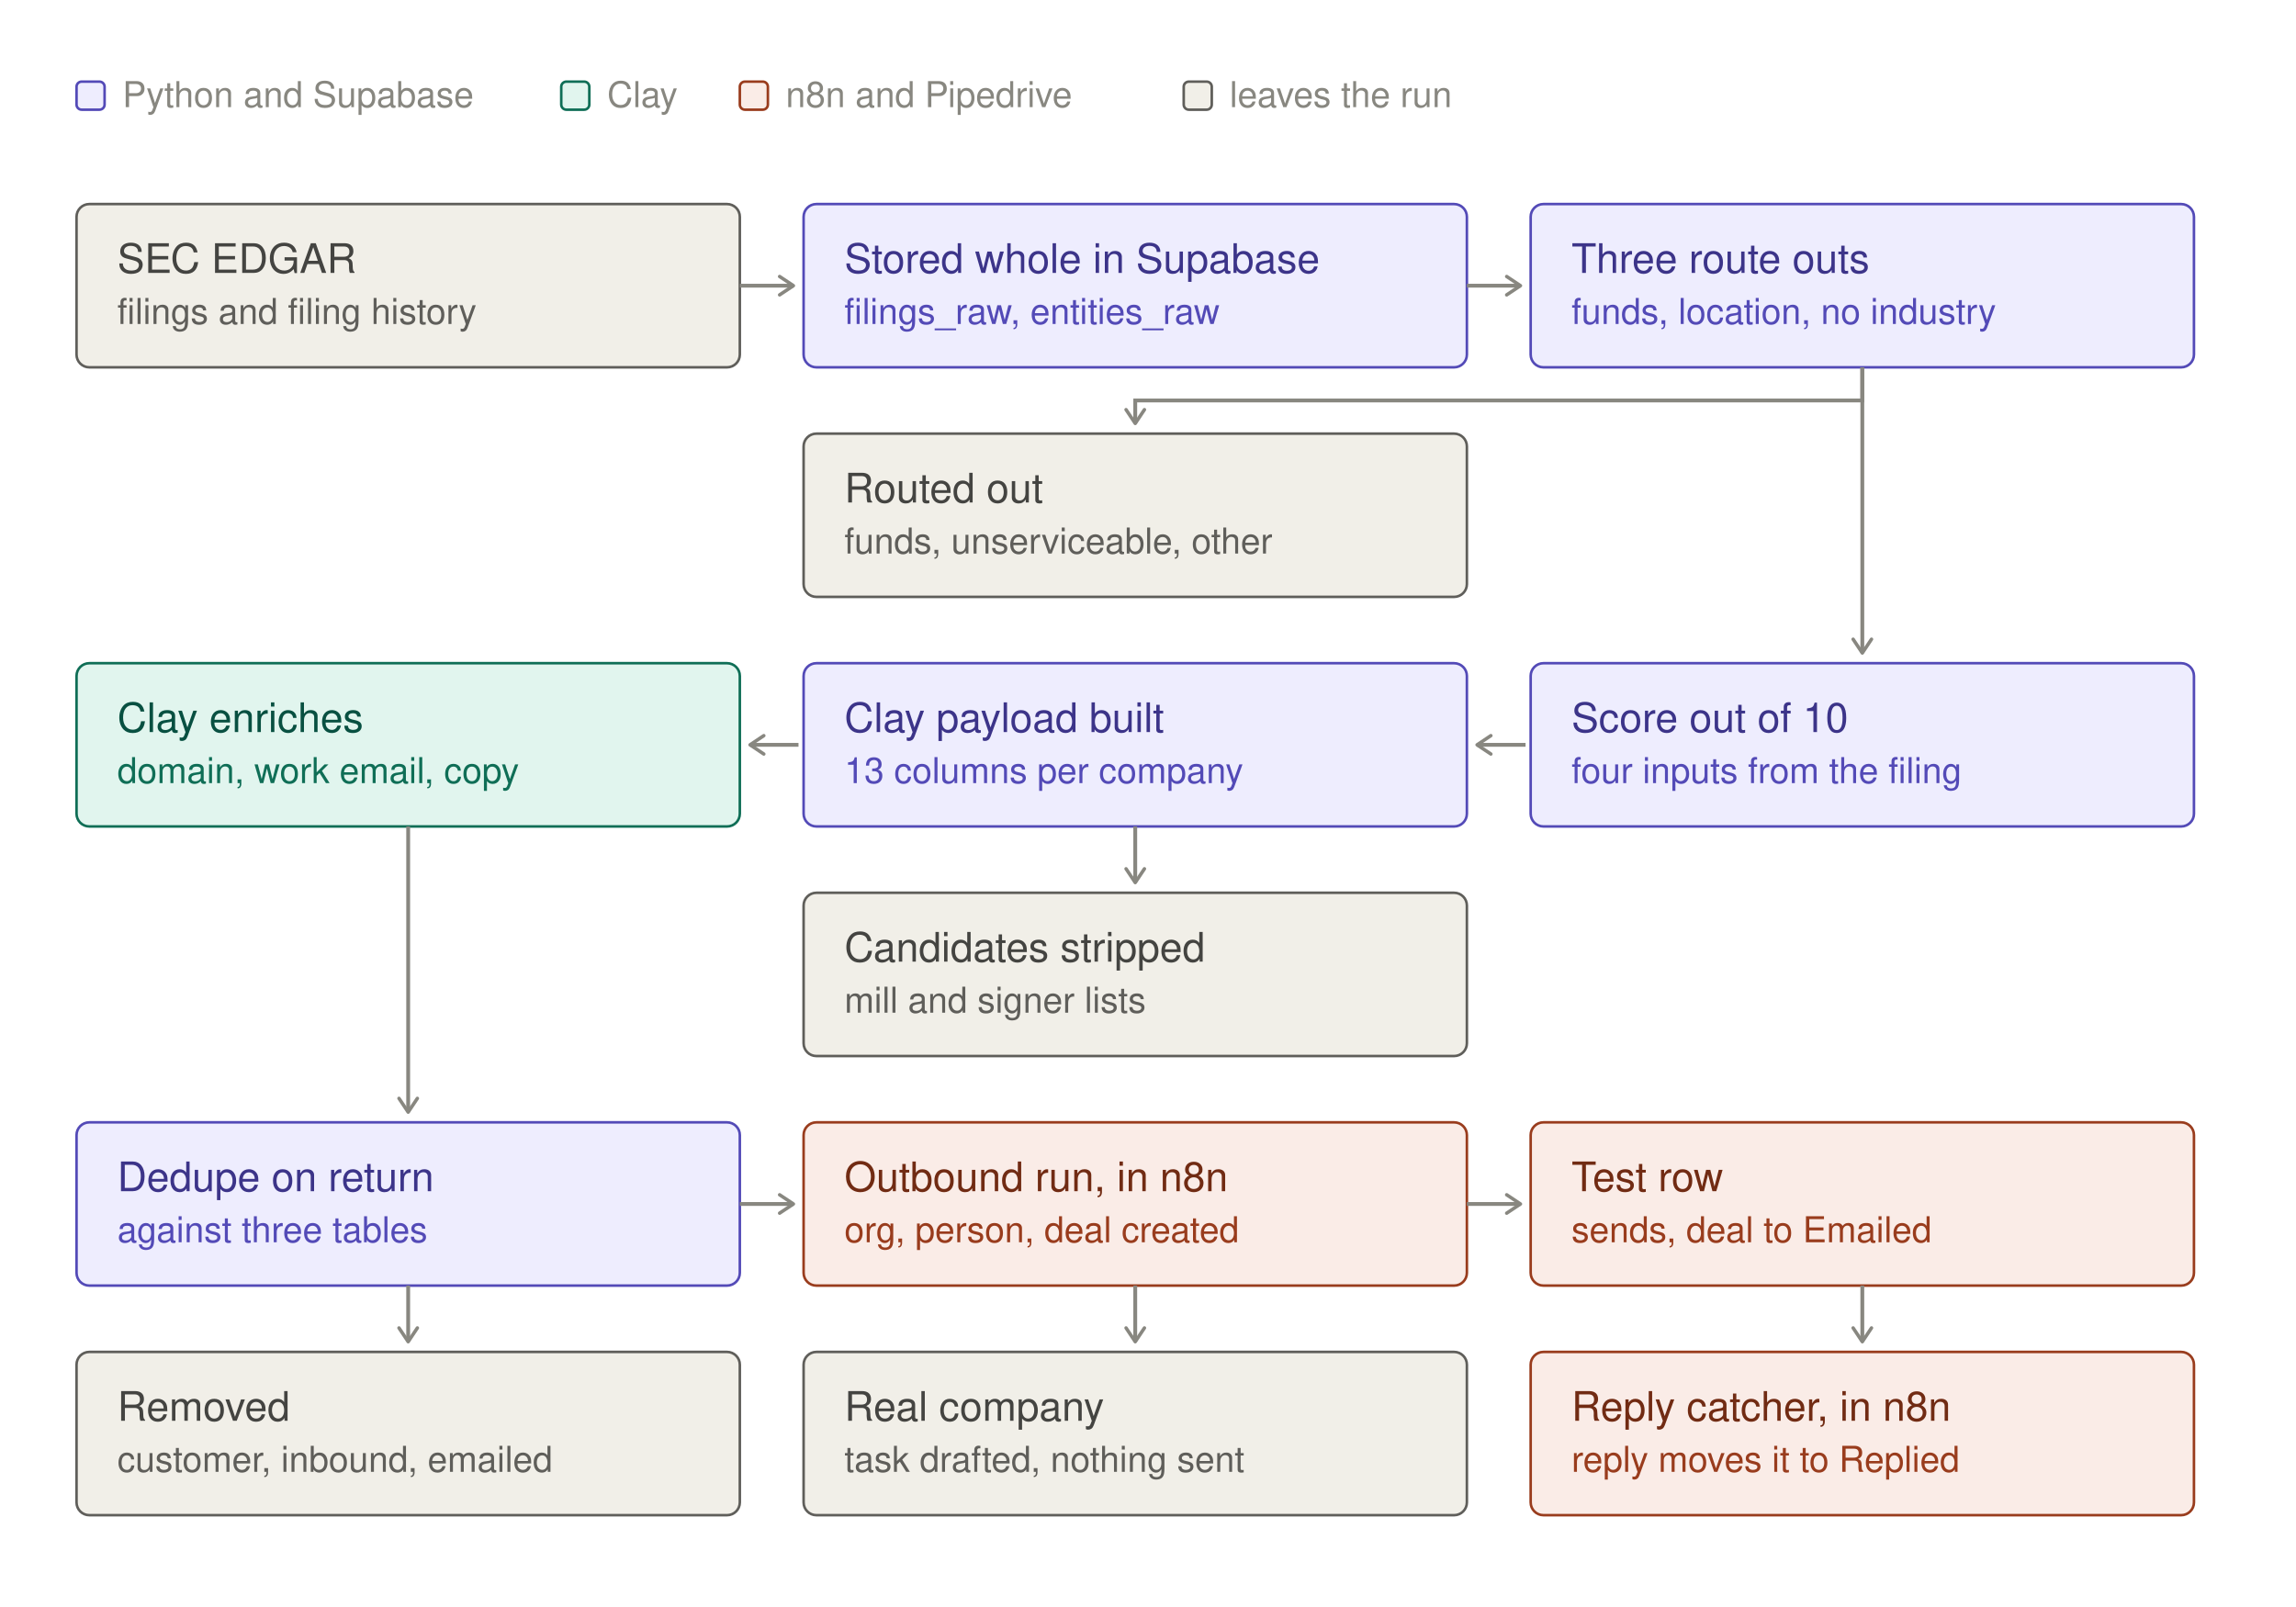
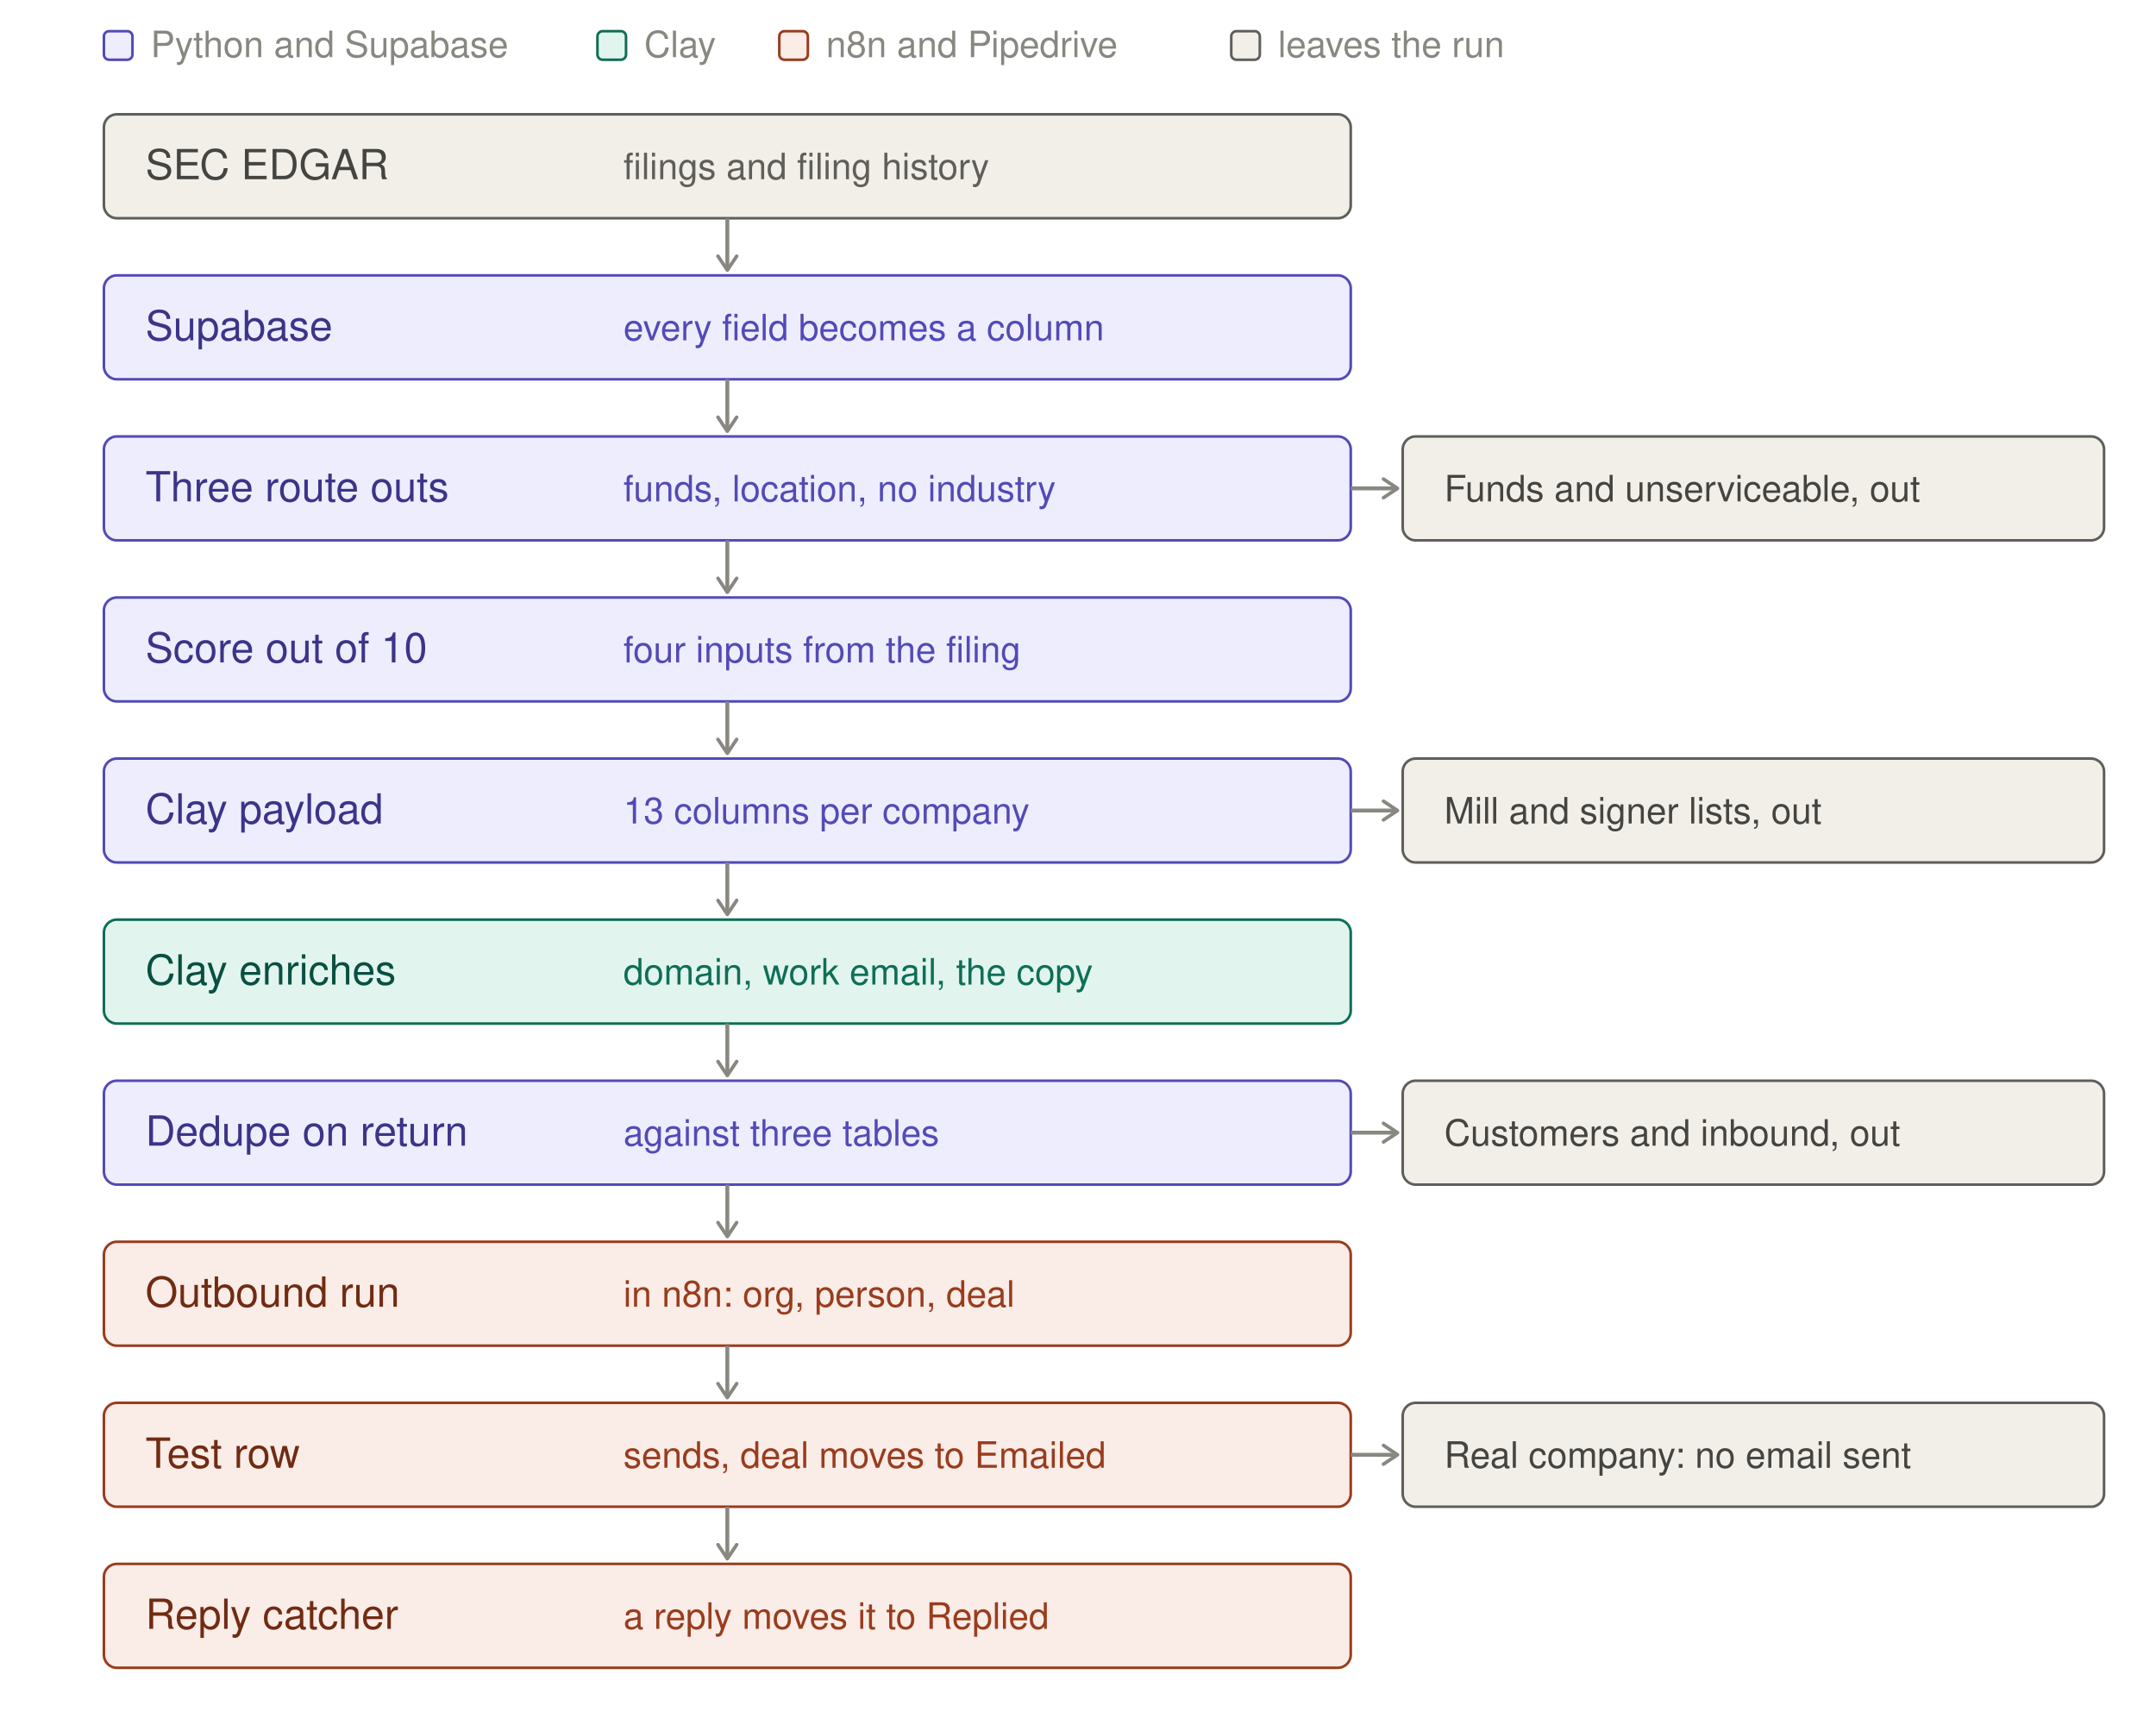
- <svg xmlns="http://www.w3.org/2000/svg" width="900" height="630" viewBox="0 0 900 630" role="img" aria-label="Form D outbound pipeline">
+ <svg xmlns="http://www.w3.org/2000/svg" width="830" height="666" viewBox="0 0 830 666" role="img" aria-label="Form D outbound pipeline">
  <defs>
    <marker id="a" viewBox="0 0 10 10" refX="8" refY="5" markerWidth="6" markerHeight="6" orient="auto-start-reverse">
      <path d="M2 1L8 5L2 9" fill="none" stroke="#888780" stroke-width="1.5" stroke-linecap="round" stroke-linejoin="round" />
    </marker>
  </defs>
-   <rect x="30" y="32" width="11" height="11" rx="2" fill="#EEEDFE" stroke="#534AB7" />
-   <text x="48" y="42" font-family="-apple-system, BlinkMacSystemFont, Segoe UI, Helvetica, Arial, sans-serif" font-size="14" fill="#888780">Python and Supabase</text>
-   <rect x="220" y="32" width="11" height="11" rx="2" fill="#E1F5EE" stroke="#0F6E56" />
-   <text x="238" y="42" font-family="-apple-system, BlinkMacSystemFont, Segoe UI, Helvetica, Arial, sans-serif" font-size="14" fill="#888780">Clay</text>
-   <rect x="290" y="32" width="11" height="11" rx="2" fill="#FAECE7" stroke="#993C1D" />
-   <text x="308" y="42" font-family="-apple-system, BlinkMacSystemFont, Segoe UI, Helvetica, Arial, sans-serif" font-size="14" fill="#888780">n8n and Pipedrive</text>
-   <rect x="464" y="32" width="11" height="11" rx="2" fill="#F1EFE8" stroke="#5F5E5A" />
-   <text x="482" y="42" font-family="-apple-system, BlinkMacSystemFont, Segoe UI, Helvetica, Arial, sans-serif" font-size="14" fill="#888780">leaves the run</text>
-   <rect x="30" y="80" width="260" height="64" rx="5" fill="#F1EFE8" stroke="#5F5E5A" stroke-width="1" />
-   <text x="46" y="107" font-family="-apple-system, BlinkMacSystemFont, Segoe UI, Helvetica, Arial, sans-serif" font-size="16" font-weight="500" fill="#444441">SEC EDGAR</text>
-   <text x="46" y="127" font-family="-apple-system, BlinkMacSystemFont, Segoe UI, Helvetica, Arial, sans-serif" font-size="14" font-weight="400" fill="#5F5E5A">filings and filing history</text>
-   <rect x="315" y="80" width="260" height="64" rx="5" fill="#EEEDFE" stroke="#534AB7" stroke-width="1" />
-   <text x="331" y="107" font-family="-apple-system, BlinkMacSystemFont, Segoe UI, Helvetica, Arial, sans-serif" font-size="16" font-weight="500" fill="#3C3489">Stored whole in Supabase</text>
-   <text x="331" y="127" font-family="-apple-system, BlinkMacSystemFont, Segoe UI, Helvetica, Arial, sans-serif" font-size="14" font-weight="400" fill="#534AB7">filings_raw, entities_raw</text>
-   <rect x="600" y="80" width="260" height="64" rx="5" fill="#EEEDFE" stroke="#534AB7" stroke-width="1" />
-   <text x="616" y="107" font-family="-apple-system, BlinkMacSystemFont, Segoe UI, Helvetica, Arial, sans-serif" font-size="16" font-weight="500" fill="#3C3489">Three route outs</text>
-   <text x="616" y="127" font-family="-apple-system, BlinkMacSystemFont, Segoe UI, Helvetica, Arial, sans-serif" font-size="14" font-weight="400" fill="#534AB7">funds, location, no industry</text>
-   <rect x="315" y="170" width="260" height="64" rx="5" fill="#F1EFE8" stroke="#5F5E5A" stroke-width="1" />
-   <text x="331" y="197" font-family="-apple-system, BlinkMacSystemFont, Segoe UI, Helvetica, Arial, sans-serif" font-size="16" font-weight="500" fill="#444441">Routed out</text>
-   <text x="331" y="217" font-family="-apple-system, BlinkMacSystemFont, Segoe UI, Helvetica, Arial, sans-serif" font-size="14" font-weight="400" fill="#5F5E5A">funds, unserviceable, other</text>
-   <rect x="600" y="260" width="260" height="64" rx="5" fill="#EEEDFE" stroke="#534AB7" stroke-width="1" />
-   <text x="616" y="287" font-family="-apple-system, BlinkMacSystemFont, Segoe UI, Helvetica, Arial, sans-serif" font-size="16" font-weight="500" fill="#3C3489">Score out of 10</text>
-   <text x="616" y="307" font-family="-apple-system, BlinkMacSystemFont, Segoe UI, Helvetica, Arial, sans-serif" font-size="14" font-weight="400" fill="#534AB7">four inputs from the filing</text>
-   <rect x="315" y="260" width="260" height="64" rx="5" fill="#EEEDFE" stroke="#534AB7" stroke-width="1" />
-   <text x="331" y="287" font-family="-apple-system, BlinkMacSystemFont, Segoe UI, Helvetica, Arial, sans-serif" font-size="16" font-weight="500" fill="#3C3489">Clay payload built</text>
-   <text x="331" y="307" font-family="-apple-system, BlinkMacSystemFont, Segoe UI, Helvetica, Arial, sans-serif" font-size="14" font-weight="400" fill="#534AB7">13 columns per company</text>
-   <rect x="30" y="260" width="260" height="64" rx="5" fill="#E1F5EE" stroke="#0F6E56" stroke-width="1" />
-   <text x="46" y="287" font-family="-apple-system, BlinkMacSystemFont, Segoe UI, Helvetica, Arial, sans-serif" font-size="16" font-weight="500" fill="#085041">Clay enriches</text>
-   <text x="46" y="307" font-family="-apple-system, BlinkMacSystemFont, Segoe UI, Helvetica, Arial, sans-serif" font-size="14" font-weight="400" fill="#0F6E56">domain, work email, copy</text>
-   <rect x="315" y="350" width="260" height="64" rx="5" fill="#F1EFE8" stroke="#5F5E5A" stroke-width="1" />
-   <text x="331" y="377" font-family="-apple-system, BlinkMacSystemFont, Segoe UI, Helvetica, Arial, sans-serif" font-size="16" font-weight="500" fill="#444441">Candidates stripped</text>
-   <text x="331" y="397" font-family="-apple-system, BlinkMacSystemFont, Segoe UI, Helvetica, Arial, sans-serif" font-size="14" font-weight="400" fill="#5F5E5A">mill and signer lists</text>
-   <rect x="30" y="440" width="260" height="64" rx="5" fill="#EEEDFE" stroke="#534AB7" stroke-width="1" />
-   <text x="46" y="467" font-family="-apple-system, BlinkMacSystemFont, Segoe UI, Helvetica, Arial, sans-serif" font-size="16" font-weight="500" fill="#3C3489">Dedupe on return</text>
-   <text x="46" y="487" font-family="-apple-system, BlinkMacSystemFont, Segoe UI, Helvetica, Arial, sans-serif" font-size="14" font-weight="400" fill="#534AB7">against three tables</text>
-   <rect x="315" y="440" width="260" height="64" rx="5" fill="#FAECE7" stroke="#993C1D" stroke-width="1" />
-   <text x="331" y="467" font-family="-apple-system, BlinkMacSystemFont, Segoe UI, Helvetica, Arial, sans-serif" font-size="16" font-weight="500" fill="#712B13">Outbound run, in n8n</text>
-   <text x="331" y="487" font-family="-apple-system, BlinkMacSystemFont, Segoe UI, Helvetica, Arial, sans-serif" font-size="14" font-weight="400" fill="#993C1D">org, person, deal created</text>
-   <rect x="600" y="440" width="260" height="64" rx="5" fill="#FAECE7" stroke="#993C1D" stroke-width="1" />
-   <text x="616" y="467" font-family="-apple-system, BlinkMacSystemFont, Segoe UI, Helvetica, Arial, sans-serif" font-size="16" font-weight="500" fill="#712B13">Test row</text>
-   <text x="616" y="487" font-family="-apple-system, BlinkMacSystemFont, Segoe UI, Helvetica, Arial, sans-serif" font-size="14" font-weight="400" fill="#993C1D">sends, deal to Emailed</text>
-   <rect x="30" y="530" width="260" height="64" rx="5" fill="#F1EFE8" stroke="#5F5E5A" stroke-width="1" />
-   <text x="46" y="557" font-family="-apple-system, BlinkMacSystemFont, Segoe UI, Helvetica, Arial, sans-serif" font-size="16" font-weight="500" fill="#444441">Removed</text>
-   <text x="46" y="577" font-family="-apple-system, BlinkMacSystemFont, Segoe UI, Helvetica, Arial, sans-serif" font-size="14" font-weight="400" fill="#5F5E5A">customer, inbound, emailed</text>
-   <rect x="315" y="530" width="260" height="64" rx="5" fill="#F1EFE8" stroke="#5F5E5A" stroke-width="1" />
-   <text x="331" y="557" font-family="-apple-system, BlinkMacSystemFont, Segoe UI, Helvetica, Arial, sans-serif" font-size="16" font-weight="500" fill="#444441">Real company</text>
-   <text x="331" y="577" font-family="-apple-system, BlinkMacSystemFont, Segoe UI, Helvetica, Arial, sans-serif" font-size="14" font-weight="400" fill="#5F5E5A">task drafted, nothing sent</text>
-   <rect x="600" y="530" width="260" height="64" rx="5" fill="#FAECE7" stroke="#993C1D" stroke-width="1" />
-   <text x="616" y="557" font-family="-apple-system, BlinkMacSystemFont, Segoe UI, Helvetica, Arial, sans-serif" font-size="16" font-weight="500" fill="#712B13">Reply catcher, in n8n</text>
-   <text x="616" y="577" font-family="-apple-system, BlinkMacSystemFont, Segoe UI, Helvetica, Arial, sans-serif" font-size="14" font-weight="400" fill="#993C1D">reply moves it to Replied</text>
-   <path d="M290 112 L311 112" fill="none" stroke="#888780" stroke-width="1.5" marker-end="url(#a)" />
-   <path d="M575 112 L596 112" fill="none" stroke="#888780" stroke-width="1.5" marker-end="url(#a)" />
-   <path d="M730 144 L730 157 L445 157 L445 166" fill="none" stroke="#888780" stroke-width="1.5" marker-end="url(#a)" />
-   <path d="M730 144 L730 256" fill="none" stroke="#888780" stroke-width="1.5" marker-end="url(#a)" />
-   <path d="M598 292 L579 292" fill="none" stroke="#888780" stroke-width="1.5" marker-end="url(#a)" />
-   <path d="M313 292 L294 292" fill="none" stroke="#888780" stroke-width="1.5" marker-end="url(#a)" />
-   <path d="M445 324 L445 346" fill="none" stroke="#888780" stroke-width="1.5" marker-end="url(#a)" />
-   <path d="M160 324 L160 436" fill="none" stroke="#888780" stroke-width="1.5" marker-end="url(#a)" />
-   <path d="M290 472 L311 472" fill="none" stroke="#888780" stroke-width="1.5" marker-end="url(#a)" />
-   <path d="M575 472 L596 472" fill="none" stroke="#888780" stroke-width="1.5" marker-end="url(#a)" />
-   <path d="M160 504 L160 526" fill="none" stroke="#888780" stroke-width="1.5" marker-end="url(#a)" />
-   <path d="M445 504 L445 526" fill="none" stroke="#888780" stroke-width="1.5" marker-end="url(#a)" />
-   <path d="M730 504 L730 526" fill="none" stroke="#888780" stroke-width="1.5" marker-end="url(#a)" />
+   <rect x="40" y="12" width="11" height="11" rx="2" fill="#EEEDFE" stroke="#534AB7" />
+   <text x="58" y="22" font-family="-apple-system, BlinkMacSystemFont, Segoe UI, Helvetica, Arial, sans-serif" font-size="14" font-weight="400" fill="#888780">Python and Supabase</text>
+   <rect x="230" y="12" width="11" height="11" rx="2" fill="#E1F5EE" stroke="#0F6E56" />
+   <text x="248" y="22" font-family="-apple-system, BlinkMacSystemFont, Segoe UI, Helvetica, Arial, sans-serif" font-size="14" font-weight="400" fill="#888780">Clay</text>
+   <rect x="300" y="12" width="11" height="11" rx="2" fill="#FAECE7" stroke="#993C1D" />
+   <text x="318" y="22" font-family="-apple-system, BlinkMacSystemFont, Segoe UI, Helvetica, Arial, sans-serif" font-size="14" font-weight="400" fill="#888780">n8n and Pipedrive</text>
+   <rect x="474" y="12" width="11" height="11" rx="2" fill="#F1EFE8" stroke="#5F5E5A" />
+   <text x="492" y="22" font-family="-apple-system, BlinkMacSystemFont, Segoe UI, Helvetica, Arial, sans-serif" font-size="14" font-weight="400" fill="#888780">leaves the run</text>
+   <rect x="40" y="44" width="480" height="40" rx="5" fill="#F1EFE8" stroke="#5F5E5A" stroke-width="1" />
+   <text x="56" y="69" font-family="-apple-system, BlinkMacSystemFont, Segoe UI, Helvetica, Arial, sans-serif" font-size="16" font-weight="500" fill="#444441">SEC EDGAR</text>
+   <text x="240" y="69" font-family="-apple-system, BlinkMacSystemFont, Segoe UI, Helvetica, Arial, sans-serif" font-size="14" font-weight="400" fill="#5F5E5A">filings and filing history</text>
+   <path d="M280 84 L280 104" fill="none" stroke="#888780" stroke-width="1.5" marker-end="url(#a)" />
+   <rect x="40" y="106" width="480" height="40" rx="5" fill="#EEEDFE" stroke="#534AB7" stroke-width="1" />
+   <text x="56" y="131" font-family="-apple-system, BlinkMacSystemFont, Segoe UI, Helvetica, Arial, sans-serif" font-size="16" font-weight="500" fill="#3C3489">Supabase</text>
+   <text x="240" y="131" font-family="-apple-system, BlinkMacSystemFont, Segoe UI, Helvetica, Arial, sans-serif" font-size="14" font-weight="400" fill="#534AB7">every field becomes a column</text>
+   <path d="M280 146 L280 166" fill="none" stroke="#888780" stroke-width="1.5" marker-end="url(#a)" />
+   <rect x="40" y="168" width="480" height="40" rx="5" fill="#EEEDFE" stroke="#534AB7" stroke-width="1" />
+   <text x="56" y="193" font-family="-apple-system, BlinkMacSystemFont, Segoe UI, Helvetica, Arial, sans-serif" font-size="16" font-weight="500" fill="#3C3489">Three route outs</text>
+   <text x="240" y="193" font-family="-apple-system, BlinkMacSystemFont, Segoe UI, Helvetica, Arial, sans-serif" font-size="14" font-weight="400" fill="#534AB7">funds, location, no industry</text>
+   <rect x="540" y="168" width="270" height="40" rx="5" fill="#F1EFE8" stroke="#5F5E5A" stroke-width="1" />
+   <text x="556" y="193" font-family="-apple-system, BlinkMacSystemFont, Segoe UI, Helvetica, Arial, sans-serif" font-size="14" font-weight="400" fill="#444441">Funds and unserviceable, out</text>
+   <path d="M520 188 L538 188" fill="none" stroke="#888780" stroke-width="1.5" marker-end="url(#a)" />
+   <path d="M280 208 L280 228" fill="none" stroke="#888780" stroke-width="1.5" marker-end="url(#a)" />
+   <rect x="40" y="230" width="480" height="40" rx="5" fill="#EEEDFE" stroke="#534AB7" stroke-width="1" />
+   <text x="56" y="255" font-family="-apple-system, BlinkMacSystemFont, Segoe UI, Helvetica, Arial, sans-serif" font-size="16" font-weight="500" fill="#3C3489">Score out of 10</text>
+   <text x="240" y="255" font-family="-apple-system, BlinkMacSystemFont, Segoe UI, Helvetica, Arial, sans-serif" font-size="14" font-weight="400" fill="#534AB7">four inputs from the filing</text>
+   <path d="M280 270 L280 290" fill="none" stroke="#888780" stroke-width="1.5" marker-end="url(#a)" />
+   <rect x="40" y="292" width="480" height="40" rx="5" fill="#EEEDFE" stroke="#534AB7" stroke-width="1" />
+   <text x="56" y="317" font-family="-apple-system, BlinkMacSystemFont, Segoe UI, Helvetica, Arial, sans-serif" font-size="16" font-weight="500" fill="#3C3489">Clay payload</text>
+   <text x="240" y="317" font-family="-apple-system, BlinkMacSystemFont, Segoe UI, Helvetica, Arial, sans-serif" font-size="14" font-weight="400" fill="#534AB7">13 columns per company</text>
+   <rect x="540" y="292" width="270" height="40" rx="5" fill="#F1EFE8" stroke="#5F5E5A" stroke-width="1" />
+   <text x="556" y="317" font-family="-apple-system, BlinkMacSystemFont, Segoe UI, Helvetica, Arial, sans-serif" font-size="14" font-weight="400" fill="#444441">Mill and signer lists, out</text>
+   <path d="M520 312 L538 312" fill="none" stroke="#888780" stroke-width="1.5" marker-end="url(#a)" />
+   <path d="M280 332 L280 352" fill="none" stroke="#888780" stroke-width="1.5" marker-end="url(#a)" />
+   <rect x="40" y="354" width="480" height="40" rx="5" fill="#E1F5EE" stroke="#0F6E56" stroke-width="1" />
+   <text x="56" y="379" font-family="-apple-system, BlinkMacSystemFont, Segoe UI, Helvetica, Arial, sans-serif" font-size="16" font-weight="500" fill="#085041">Clay enriches</text>
+   <text x="240" y="379" font-family="-apple-system, BlinkMacSystemFont, Segoe UI, Helvetica, Arial, sans-serif" font-size="14" font-weight="400" fill="#0F6E56">domain, work email, the copy</text>
+   <path d="M280 394 L280 414" fill="none" stroke="#888780" stroke-width="1.5" marker-end="url(#a)" />
+   <rect x="40" y="416" width="480" height="40" rx="5" fill="#EEEDFE" stroke="#534AB7" stroke-width="1" />
+   <text x="56" y="441" font-family="-apple-system, BlinkMacSystemFont, Segoe UI, Helvetica, Arial, sans-serif" font-size="16" font-weight="500" fill="#3C3489">Dedupe on return</text>
+   <text x="240" y="441" font-family="-apple-system, BlinkMacSystemFont, Segoe UI, Helvetica, Arial, sans-serif" font-size="14" font-weight="400" fill="#534AB7">against three tables</text>
+   <rect x="540" y="416" width="270" height="40" rx="5" fill="#F1EFE8" stroke="#5F5E5A" stroke-width="1" />
+   <text x="556" y="441" font-family="-apple-system, BlinkMacSystemFont, Segoe UI, Helvetica, Arial, sans-serif" font-size="14" font-weight="400" fill="#444441">Customers and inbound, out</text>
+   <path d="M520 436 L538 436" fill="none" stroke="#888780" stroke-width="1.5" marker-end="url(#a)" />
+   <path d="M280 456 L280 476" fill="none" stroke="#888780" stroke-width="1.5" marker-end="url(#a)" />
+   <rect x="40" y="478" width="480" height="40" rx="5" fill="#FAECE7" stroke="#993C1D" stroke-width="1" />
+   <text x="56" y="503" font-family="-apple-system, BlinkMacSystemFont, Segoe UI, Helvetica, Arial, sans-serif" font-size="16" font-weight="500" fill="#712B13">Outbound run</text>
+   <text x="240" y="503" font-family="-apple-system, BlinkMacSystemFont, Segoe UI, Helvetica, Arial, sans-serif" font-size="14" font-weight="400" fill="#993C1D">in n8n: org, person, deal</text>
+   <path d="M280 518 L280 538" fill="none" stroke="#888780" stroke-width="1.5" marker-end="url(#a)" />
+   <rect x="40" y="540" width="480" height="40" rx="5" fill="#FAECE7" stroke="#993C1D" stroke-width="1" />
+   <text x="56" y="565" font-family="-apple-system, BlinkMacSystemFont, Segoe UI, Helvetica, Arial, sans-serif" font-size="16" font-weight="500" fill="#712B13">Test row</text>
+   <text x="240" y="565" font-family="-apple-system, BlinkMacSystemFont, Segoe UI, Helvetica, Arial, sans-serif" font-size="14" font-weight="400" fill="#993C1D">sends, deal moves to Emailed</text>
+   <rect x="540" y="540" width="270" height="40" rx="5" fill="#F1EFE8" stroke="#5F5E5A" stroke-width="1" />
+   <text x="556" y="565" font-family="-apple-system, BlinkMacSystemFont, Segoe UI, Helvetica, Arial, sans-serif" font-size="14" font-weight="400" fill="#444441">Real company: no email sent</text>
+   <path d="M520 560 L538 560" fill="none" stroke="#888780" stroke-width="1.5" marker-end="url(#a)" />
+   <path d="M280 580 L280 600" fill="none" stroke="#888780" stroke-width="1.5" marker-end="url(#a)" />
+   <rect x="40" y="602" width="480" height="40" rx="5" fill="#FAECE7" stroke="#993C1D" stroke-width="1" />
+   <text x="56" y="627" font-family="-apple-system, BlinkMacSystemFont, Segoe UI, Helvetica, Arial, sans-serif" font-size="16" font-weight="500" fill="#712B13">Reply catcher</text>
+   <text x="240" y="627" font-family="-apple-system, BlinkMacSystemFont, Segoe UI, Helvetica, Arial, sans-serif" font-size="14" font-weight="400" fill="#993C1D">a reply moves it to Replied</text>
</svg>
